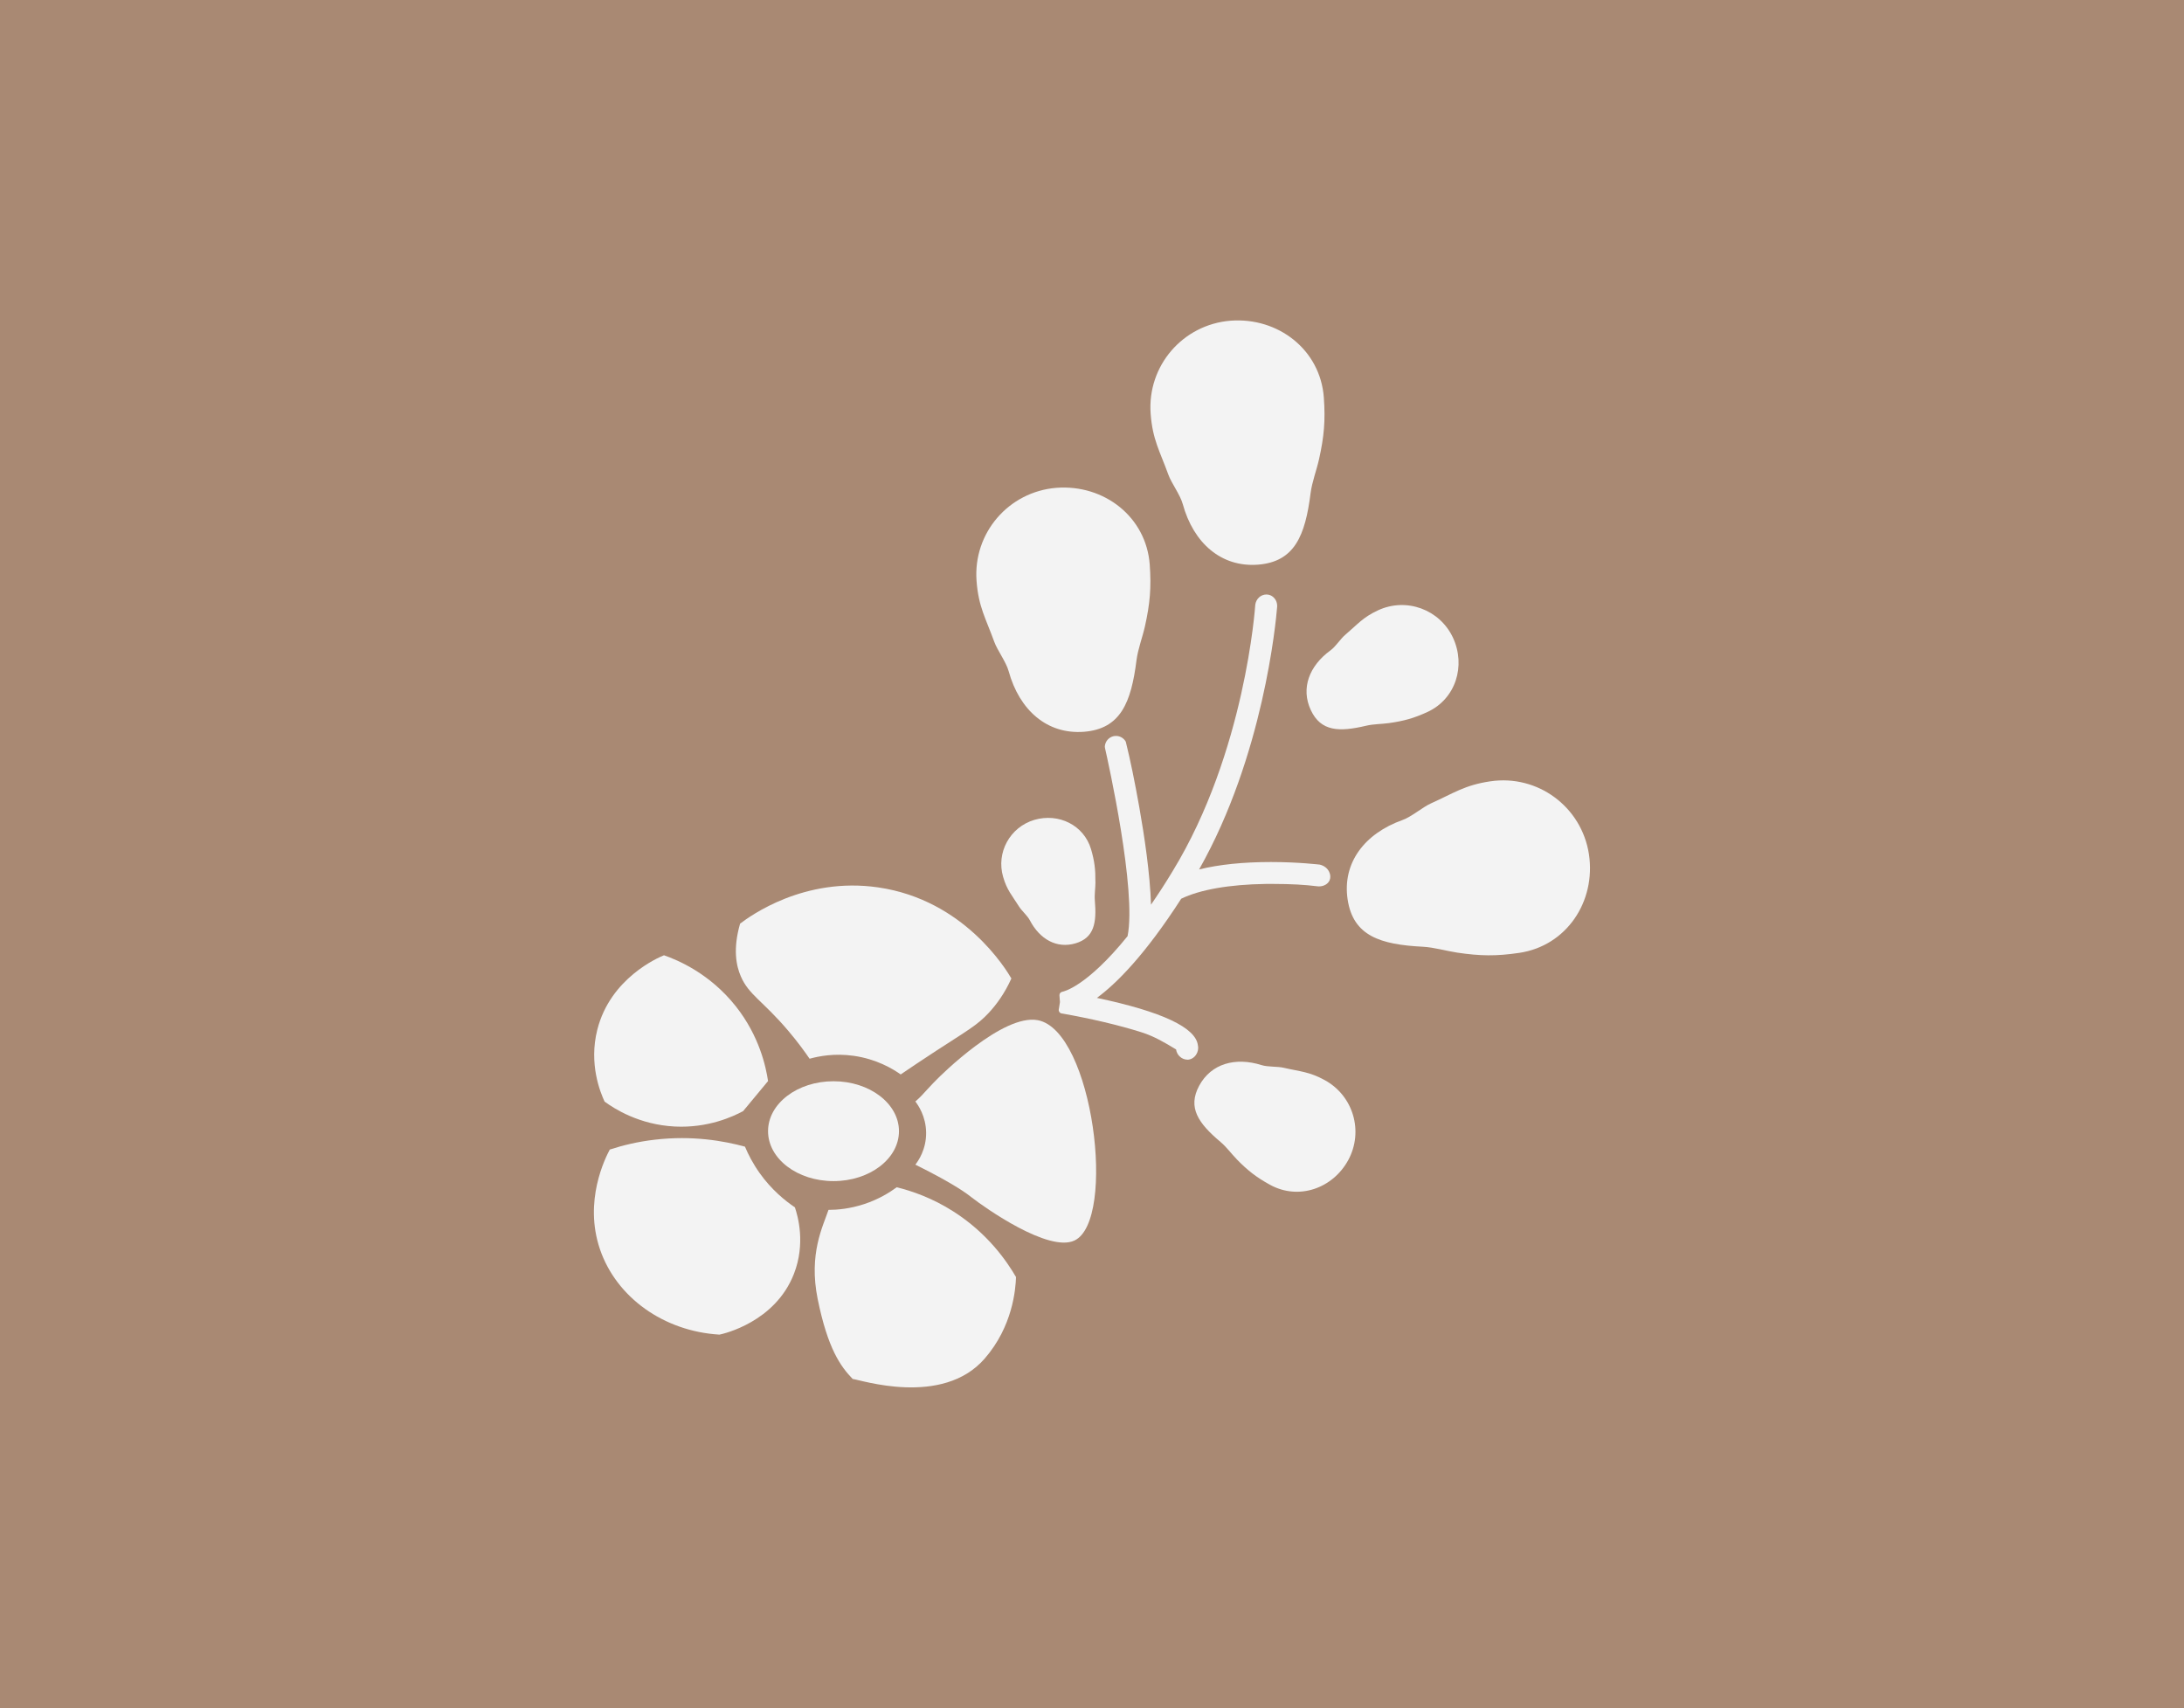
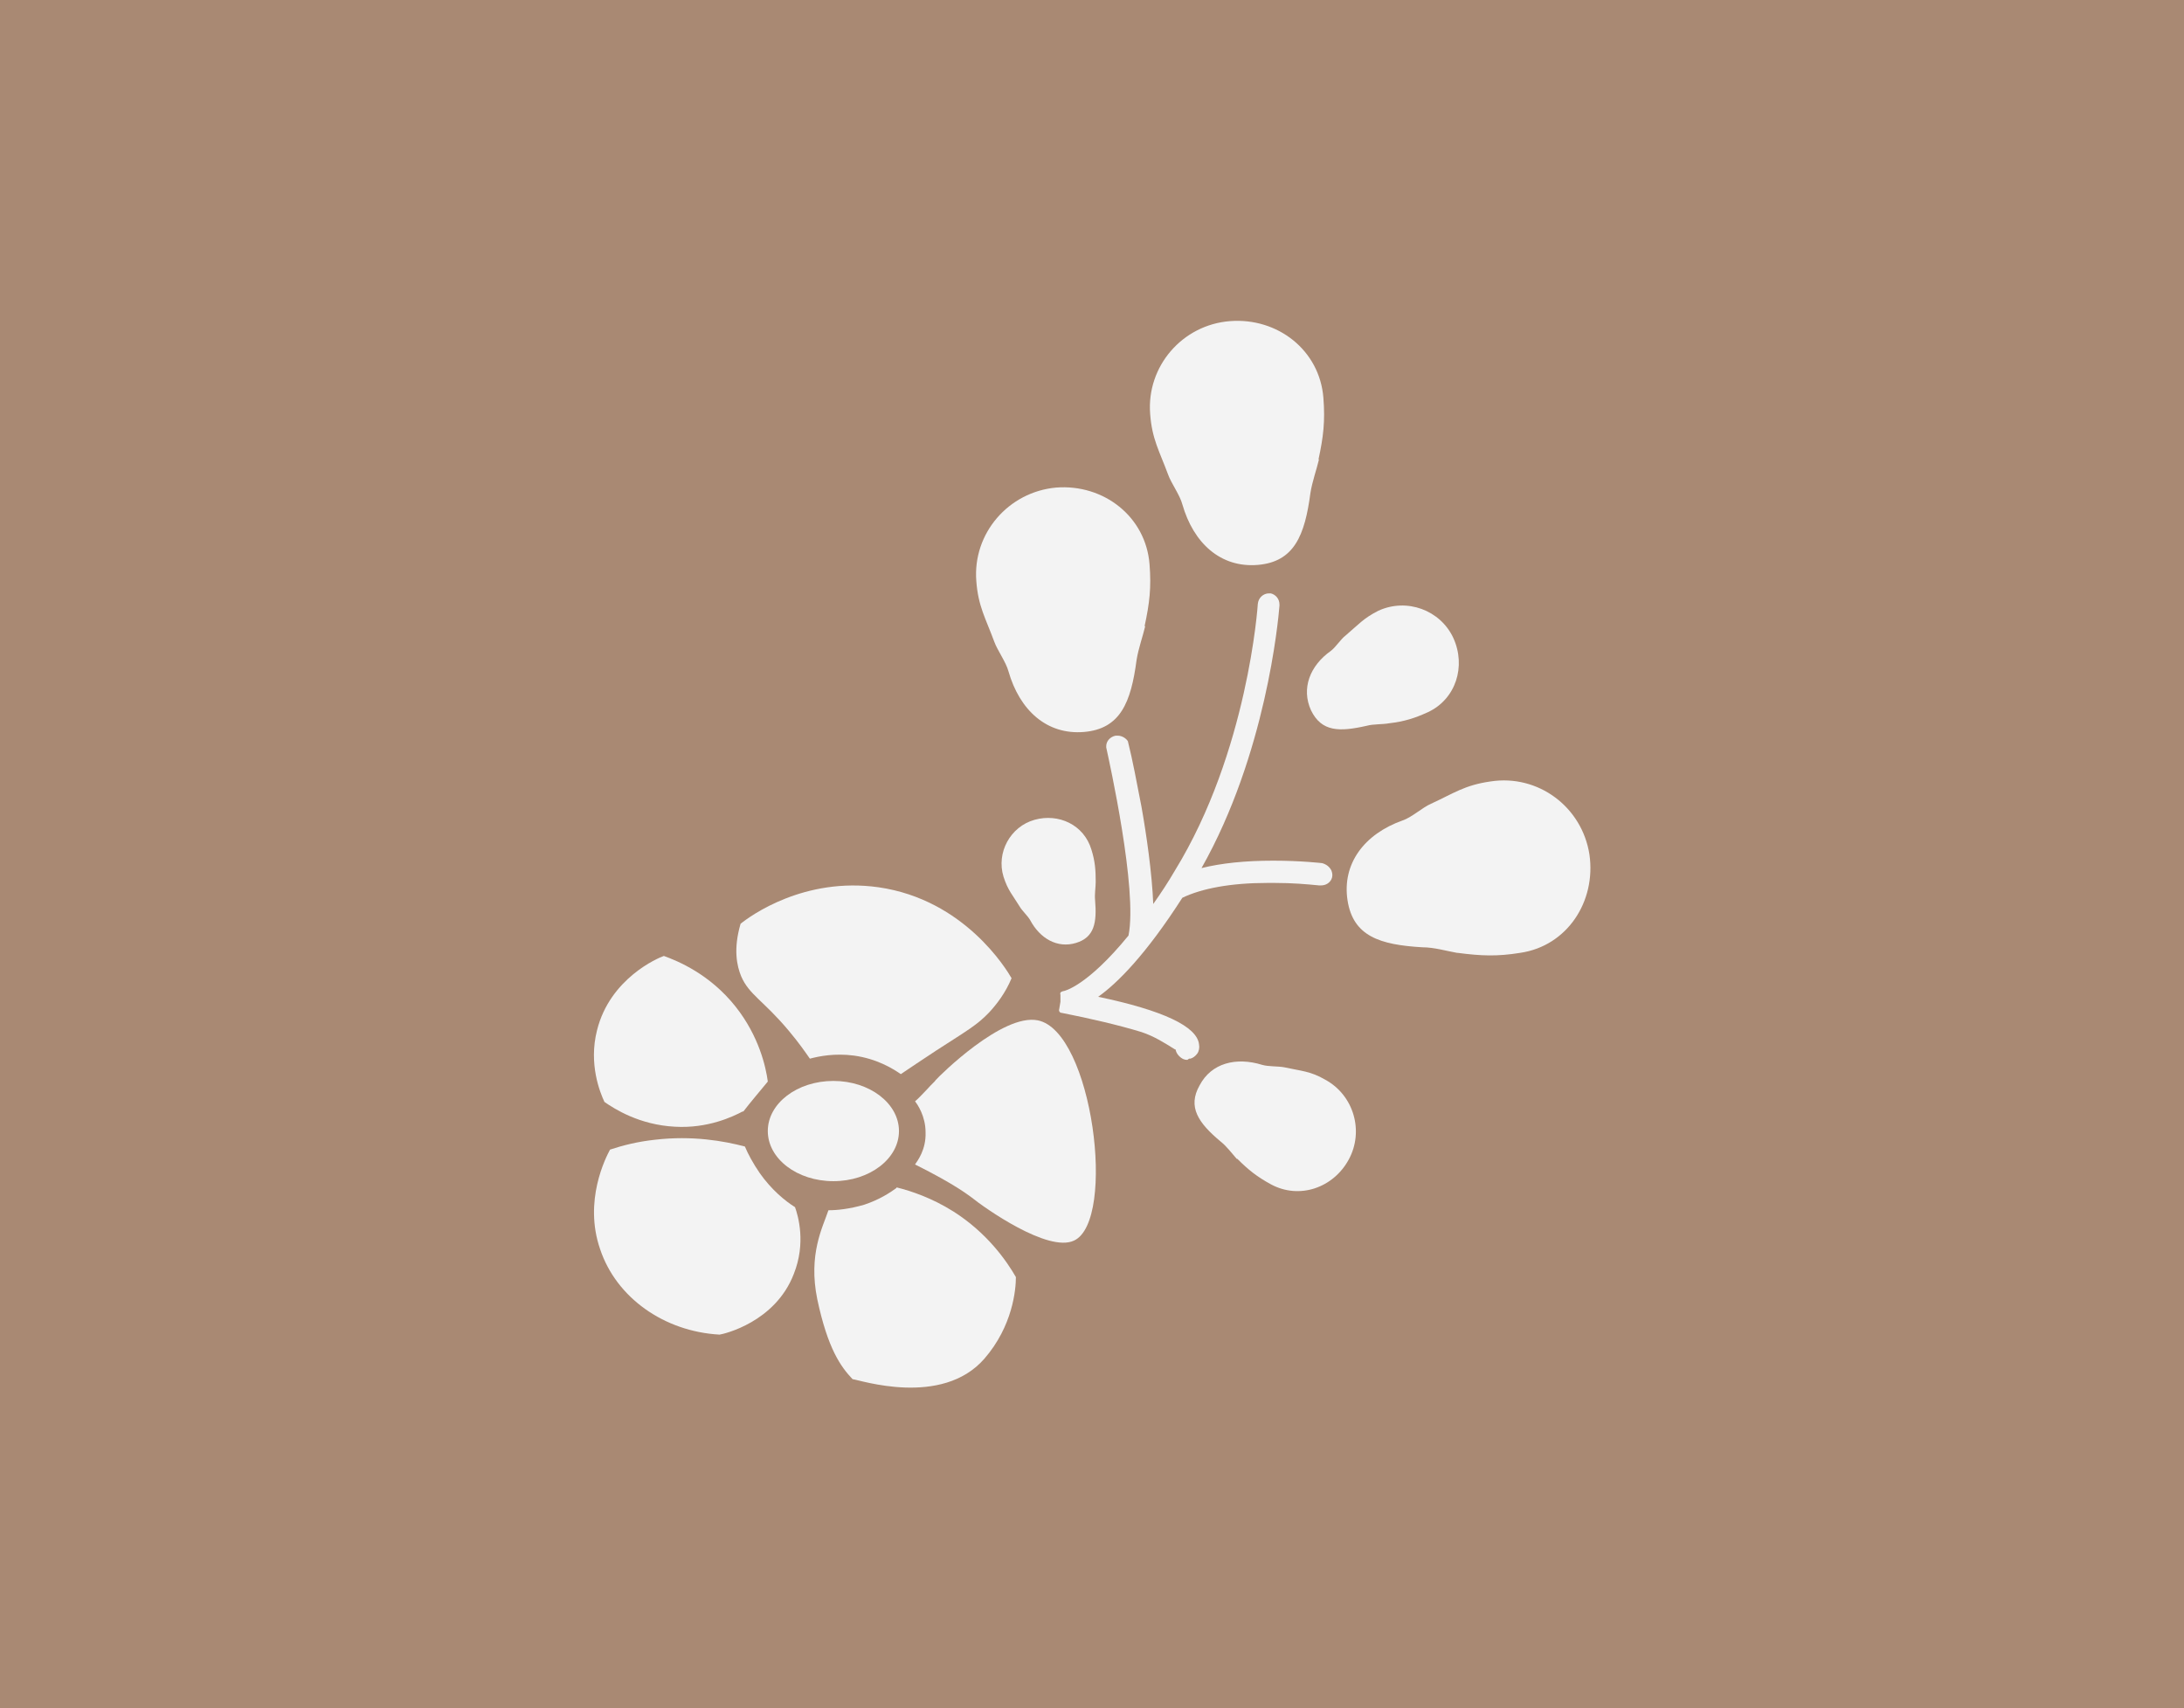
- <svg xmlns="http://www.w3.org/2000/svg" viewBox="0 0 353 276">
+ <svg xmlns="http://www.w3.org/2000/svg" version="1.1" viewBox="0 0 353 276">
  <defs>
    <style>
      .cls-1 {
        fill: #a98973;
      }

      .cls-2 {
        fill: #f3f3f3;
      }
    </style>
  </defs>
-   <g id="Capa_3" data-name="Capa 3">
-     <rect class="cls-1" x="-20.33" y="-20.61" width="393.65" height="317.22" />
-   </g>
-   <g id="Capa_2" data-name="Capa 2">
-     <g>
-       <path class="cls-2" d="M130.86,171.11c1.47-.41,4.01-.91,7.12-.47,3.68.52,6.3,2.09,7.6,3.01,1.47-1,3.4-2.3,5.7-3.8,5.07-3.3,6.65-4.13,8.55-6.17,1.23-1.33,2.55-3.12,3.64-5.54-.84-1.44-7.62-12.7-21.53-14.72-11.98-1.74-20.69,4.62-22.32,5.86-1.19,4.14-.61,6.84.12,8.52,1.29,3,3.55,3.94,7.67,8.8,1.58,1.86,2.73,3.47,3.45,4.52Z" />
-       <path class="cls-2" d="M191.91,171.26c-.46,0-.92-.2-1.27-.55-.3-.3-.49-.68-.55-1.1l-.15-.09c-1.57-.95-3.34-2.02-5.43-2.68-3.59-1.14-8.3-2.25-12.93-3.05-.3-.05-.5-.34-.45-.64l.19-1.19-.08-1.09c-.02-.28.18-.53.46-.58.16-.03,3.89-.76,10.55-8.99,1.48-7.4-3.12-28.07-3.65-30.41-.01-.05-.03-.17-.03-.22.05-.84.64-1.53,1.46-1.7.12-.02.23-.03.35-.03.65,0,1.26.36,1.58.93.78,3.15,1.45,6.48,2.19,10.62.8,4.52,1.73,10.7,1.89,15.72,1.18-1.71,2.35-3.51,3.48-5.39,11.76-19.22,13.36-42.87,13.37-43.09.14-.97.91-1.65,1.8-1.65.11,0,.22.01.33.03.82.17,1.41.93,1.41,1.81,0,.01-.01.19-.01.2-.2,2.46-2.21,24.02-12.61,42.4,3.22-.8,7.12-1.2,11.61-1.2s7.88.42,7.91.42c.71.18,1.23.6,1.5,1.16.23.47.25.97.07,1.38-.26.59-.93.98-1.71.98-.09,0-.18,0-.27-.02-2-.25-4.31-.38-7.07-.38h-1.27c-5.87.09-10.59.91-13.66,2.39-5.92,9.19-10.54,13.76-13.63,16.03,10.54,2.22,16.03,4.81,16.33,7.7.11.48,0,1.05-.31,1.51-.28.41-.7.69-1.15.76-.03,0-.2.02-.23.02Z" />
-       <path class="cls-2" d="M213.23,140.28c.97.25,1.39,1.19,1.14,1.77-.19.43-.77.71-1.4.63-2.45-.31-5.28-.41-8.41-.37-4.63.06-10.2.6-14.04,2.51-6.5,10.12-11.45,14.71-14.63,16.75,6.89,1.38,16.79,3.96,17.16,7.47.18.82-.36,1.56-.99,1.66-.67.1-1.45-.52-1.44-1.42-1.7-1.02-3.61-2.23-5.95-2.98-3.48-1.11-8.13-2.23-13.01-3.07l.19-1.19-.07-1.21c.41-.07,4.32-1.04,10.97-9.29,1.67-7.84-3.59-30.63-3.64-30.85.03-.58.45-1.07,1.01-1.18.53-.1,1.07.15,1.34.62.78,3.28,1.47,6.77,2.12,10.44.99,5.59,1.94,12.33,1.9,17.34,1.41-1.97,2.91-4.22,4.49-6.82,11.82-19.32,13.44-43.13,13.44-43.37.11-.75.82-1.22,1.46-1.09.54.11.97.64.96,1.26,0,.06,0,.11-.01.17-.17,2.17-2.13,24.56-13.21,43.32,8.45-2.52,20.05-1.19,20.6-1.12Z" />
-       <polygon class="cls-2" points="171.85 162.05 171.76 160.83 171.78 160.83 171.85 162.05" />
-       <path class="cls-2" d="M147.95,188.23c.43-.55,1.77-2.43,1.74-5.18-.03-2.65-1.31-4.46-1.74-5.03.7-.59,1.34-1.29,1.9-1.92.76-.85,1.37-1.43,1.42-1.49.71-.75,10.81-10.79,16.46-9.73,8.95,1.68,12.78,32.37,5.94,35.61-4.18,1.98-14.49-5.3-16.64-6.98-.55-.43-2.52-2.03-9.08-5.28Z" />
-       <path class="cls-2" d="M144.92,191.88c2.41.59,5.74,1.71,9.23,3.95,5.51,3.53,8.58,8,10.07,10.57-.07,1.96-.52,7.95-5.07,13.18-6.86,7.88-20.18,3.38-21.33,3.29-1.94-2.01-4.02-4.85-5.66-12.93-1.48-7.31.86-11.74,1.75-14.4,1.4,0,3.44-.17,5.78-.94,2.36-.78,4.11-1.88,5.24-2.71Z" />
-       <path class="cls-2" d="M120.11,179.58c-1.68.9-5.67,2.75-11.02,2.49-5.81-.29-9.84-2.91-11.37-4.03-.68-1.47-2.58-6.05-1.18-11.61,2.11-8.37,9.89-11.68,10.78-12.04,2.18.76,7.38,2.91,11.61,8.25,3.82,4.83,4.87,9.79,5.21,12.08-1.34,1.62-2.68,3.24-4.03,4.86Z" />
-       <path class="cls-2" d="M120.41,185.32c.52,1.25,1.28,2.73,2.37,4.27,1.93,2.71,4.11,4.47,5.7,5.54.47,1.4,1.76,5.84-.16,10.76-3.04,7.79-11.35,9.67-12.03,9.81-9.01-.53-16.66-6.02-19.31-13.77-2.68-7.84.86-14.78,1.58-16.14,2.05-.67,4.52-1.28,7.33-1.6,6.04-.7,11.11.2,14.51,1.13Z" />
-       <ellipse class="cls-2" cx="134.72" cy="182.82" rx="10.58" ry="8.07" />
-       <path class="cls-2" d="M235.52,153.96c-1.74-.26-3.7-.85-5.56-.95-6.87-.35-11.24-1.75-12.14-7.62-.9-5.91,2.72-10.67,8.87-12.86,1.46-.52,3.23-2.07,4.58-2.68,3.7-1.66,5.45-2.96,9.59-3.57,7.68-1.15,14.78,4.11,15.96,11.78,1.15,7.64-3.61,14.8-11.25,15.94-3.72.55-6.29.52-10.06-.04Z" />
-       <path class="cls-2" d="M224.46,116.87c-1.13.16-2.46.14-3.64.42-4.35,1.03-7.33.96-8.96-2.54-1.64-3.52-.24-7.15,3.19-9.64.82-.59,1.63-1.88,2.37-2.5,2.01-1.71,2.86-2.84,5.33-3.98,4.58-2.11,9.96-.13,12.1,4.44,2.1,4.55.44,9.88-4.11,11.99-2.22,1.02-3.83,1.47-6.28,1.81Z" />
-       <path class="cls-2" d="M199.89,187.35c-.84-.85-1.65-1.98-2.62-2.79-3.57-3.01-5.36-5.55-3.44-9.1,1.94-3.57,5.85-4.65,10.07-3.32,1,.32,2.6.2,3.57.43,2.68.62,4.16.63,6.65,2,4.62,2.53,6.31,8.28,3.8,12.92-2.51,4.6-8.02,6.52-12.62,4.01-2.24-1.23-3.61-2.3-5.42-4.15Z" />
-       <path class="cls-2" d="M177.06,142.55c0,.93-.18,2-.1,2.99.31,3.63-.11,6.02-3.12,6.92-3.04.9-5.79-.66-7.39-3.73-.38-.73-1.32-1.54-1.74-2.21-1.14-1.82-1.95-2.64-2.57-4.78-1.16-3.94,1.09-8.05,5.03-9.23,3.93-1.15,8.02.83,9.18,4.75.56,1.91.72,3.26.7,5.28Z" />
-       <path class="cls-2" d="M185.05,101.25c-.38,1.72-1.12,3.62-1.36,5.47-.86,6.83-2.57,11.08-8.49,11.55-5.96.46-10.44-3.5-12.17-9.79-.41-1.5-1.83-3.37-2.33-4.76-1.38-3.81-2.55-5.65-2.86-9.83-.58-7.74,5.18-14.43,12.92-15.05,7.7-.58,14.49,4.69,15.07,12.39.27,3.75.05,6.31-.78,10.03Z" />
-       <path class="cls-2" d="M213.19,74.24c-.38,1.72-1.12,3.62-1.36,5.47-.86,6.83-2.57,11.08-8.49,11.55-5.96.46-10.44-3.5-12.17-9.79-.41-1.5-1.83-3.37-2.33-4.76-1.38-3.81-2.55-5.65-2.86-9.83-.58-7.74,5.18-14.43,12.92-15.05,7.7-.58,14.49,4.69,15.07,12.39.27,3.75.05,6.31-.78,10.03Z" />
+   <g>
+     <g id="Capa_1">
+       <g id="Capa_3">
+         <rect class="cls-1" x="-20.3" y="-20.6" width="393.7" height="317.2" />
+       </g>
+       <g id="Capa_2">
+         <g>
+           <path class="cls-2" d="M130.9,171.1c1.5-.4,4-.9,7.1-.5,3.7.5,6.3,2.1,7.6,3,1.5-1,3.4-2.3,5.7-3.8,5.1-3.3,6.6-4.1,8.6-6.2,1.2-1.3,2.6-3.1,3.6-5.5-.8-1.4-7.6-12.7-21.5-14.7-12-1.7-20.7,4.6-22.3,5.9-1.2,4.1-.6,6.8.1,8.5,1.3,3,3.6,3.9,7.7,8.8,1.6,1.9,2.7,3.5,3.4,4.5h0Z" />
+           <path class="cls-2" d="M191.9,171.3c-.5,0-.9-.2-1.3-.6s-.5-.7-.6-1.1h-.1c-1.6-1-3.3-2.1-5.4-2.8-3.6-1.1-8.3-2.2-12.9-3.1-.3,0-.5-.3-.4-.6l.2-1.2v-1.1c-.1-.3,0-.5.4-.6.2,0,3.9-.8,10.6-9,1.5-7.4-3.1-28.1-3.6-30.4,0,0,0-.2,0-.2,0-.8.6-1.5,1.5-1.7.1,0,.2,0,.4,0,.6,0,1.3.4,1.6.9.8,3.2,1.4,6.5,2.2,10.6.8,4.5,1.7,10.7,1.9,15.7,1.2-1.7,2.4-3.5,3.5-5.4,11.8-19.2,13.4-42.9,13.4-43.1.1-1,.9-1.7,1.8-1.7s.2,0,.3,0c.8.2,1.4.9,1.4,1.8s0,.2,0,.2c-.2,2.5-2.2,24-12.6,42.4,3.2-.8,7.1-1.2,11.6-1.2s7.9.4,7.9.4c.7.2,1.2.6,1.5,1.2.2.5.2,1,0,1.4-.3.6-.9,1-1.7,1s-.2,0-.3,0c-2-.2-4.3-.4-7.1-.4h-1.3c-5.9,0-10.6.9-13.7,2.4-5.9,9.2-10.5,13.8-13.6,16,10.5,2.2,16,4.8,16.3,7.7.1.5,0,1.1-.3,1.5-.3.4-.7.7-1.1.8,0,0-.2,0-.2,0h0Z" />
+           <path class="cls-2" d="M213.2,140.3c1,.2,1.4,1.2,1.1,1.8-.2.4-.8.7-1.4.6-2.4-.3-5.3-.4-8.4-.4-4.6,0-10.2.6-14,2.5-6.5,10.1-11.4,14.7-14.6,16.8,6.9,1.4,16.8,4,17.2,7.5.2.8-.4,1.6-1,1.7-.7.1-1.4-.5-1.4-1.4-1.7-1-3.6-2.2-5.9-3-3.5-1.1-8.1-2.2-13-3.1l.2-1.2v-1.2c.3,0,4.2-1,10.9-9.3,1.7-7.8-3.6-30.6-3.6-30.8,0-.6.4-1.1,1-1.2.5,0,1.1.2,1.3.6.8,3.3,1.5,6.8,2.1,10.4,1,5.6,1.9,12.3,1.9,17.3,1.4-2,2.9-4.2,4.5-6.8,11.8-19.3,13.4-43.1,13.4-43.4.1-.8.8-1.2,1.5-1.1.5.1,1,.6,1,1.3,0,0,0,.1,0,.2-.2,2.2-2.1,24.6-13.2,43.3,8.4-2.5,20.1-1.2,20.6-1.1h0Z" />
+           <polygon class="cls-2" points="171.9 162 171.8 160.8 171.8 160.8 171.9 162" />
+           <path class="cls-2" d="M147.9,188.2c.4-.6,1.8-2.4,1.7-5.2,0-2.6-1.3-4.5-1.7-5,.7-.6,1.3-1.3,1.9-1.9.8-.9,1.4-1.4,1.4-1.5.7-.8,10.8-10.8,16.5-9.7,8.9,1.7,12.8,32.4,5.9,35.6-4.2,2-14.5-5.3-16.6-7-.6-.4-2.5-2-9.1-5.3h0Z" />
+           <path class="cls-2" d="M144.9,191.9c2.4.6,5.7,1.7,9.2,3.9,5.5,3.5,8.6,8,10.1,10.6,0,2-.5,7.9-5.1,13.2-6.9,7.9-20.2,3.4-21.3,3.3-1.9-2-4-4.9-5.7-12.9-1.5-7.3.9-11.7,1.8-14.4,1.4,0,3.4-.2,5.8-.9,2.4-.8,4.1-1.9,5.2-2.7h0Z" />
+           <path class="cls-2" d="M120.1,179.6c-1.7.9-5.7,2.8-11,2.5-5.8-.3-9.8-2.9-11.4-4-.7-1.5-2.6-6.1-1.2-11.6,2.1-8.4,9.9-11.7,10.8-12,2.2.8,7.4,2.9,11.6,8.2,3.8,4.8,4.9,9.8,5.2,12.1-1.3,1.6-2.7,3.2-4,4.9h0Z" />
+           <path class="cls-2" d="M120.4,185.3c.5,1.2,1.3,2.7,2.4,4.3,1.9,2.7,4.1,4.5,5.7,5.5.5,1.4,1.8,5.8-.2,10.8-3,7.8-11.3,9.7-12,9.8-9-.5-16.7-6-19.3-13.8-2.7-7.8.9-14.8,1.6-16.1,2.1-.7,4.5-1.3,7.3-1.6,6-.7,11.1.2,14.5,1.1h0Z" />
+           <ellipse class="cls-2" cx="134.7" cy="182.8" rx="10.6" ry="8.1" />
+           <path class="cls-2" d="M235.5,154c-1.7-.3-3.7-.9-5.6-.9-6.9-.4-11.2-1.8-12.1-7.6-.9-5.9,2.7-10.7,8.9-12.9,1.5-.5,3.2-2.1,4.6-2.7,3.7-1.7,5.4-3,9.6-3.6,7.7-1.2,14.8,4.1,16,11.8,1.1,7.6-3.6,14.8-11.2,15.9-3.7.6-6.3.5-10.1,0h0Z" />
+           <path class="cls-2" d="M224.5,116.9c-1.1.2-2.5.1-3.6.4-4.4,1-7.3,1-9-2.5-1.6-3.5-.2-7.2,3.2-9.6.8-.6,1.6-1.9,2.4-2.5,2-1.7,2.9-2.8,5.3-4,4.6-2.1,10-.1,12.1,4.4,2.1,4.6.4,9.9-4.1,12-2.2,1-3.8,1.5-6.3,1.8Z" />
+           <path class="cls-2" d="M199.9,187.3c-.8-.9-1.6-2-2.6-2.8-3.6-3-5.4-5.6-3.4-9.1,1.9-3.6,5.9-4.6,10.1-3.3,1,.3,2.6.2,3.6.4,2.7.6,4.2.6,6.6,2,4.6,2.5,6.3,8.3,3.8,12.9-2.5,4.6-8,6.5-12.6,4-2.2-1.2-3.6-2.3-5.4-4.1h0Z" />
+           <path class="cls-2" d="M177.1,142.5c0,.9-.2,2-.1,3,.3,3.6-.1,6-3.1,6.9-3,.9-5.8-.7-7.4-3.7-.4-.7-1.3-1.5-1.7-2.2-1.1-1.8-1.9-2.6-2.6-4.8-1.2-3.9,1.1-8.1,5-9.2,3.9-1.1,8,.8,9.2,4.8.6,1.9.7,3.3.7,5.3h0Z" />
+           <path class="cls-2" d="M185.1,101.2c-.4,1.7-1.1,3.6-1.4,5.5-.9,6.8-2.6,11.1-8.5,11.6-6,.5-10.4-3.5-12.2-9.8-.4-1.5-1.8-3.4-2.3-4.8-1.4-3.8-2.6-5.7-2.9-9.8-.6-7.7,5.2-14.4,12.9-15.1,7.7-.6,14.5,4.7,15.1,12.4.3,3.8,0,6.3-.8,10h0Z" />
+           <path class="cls-2" d="M213.2,74.2c-.4,1.7-1.1,3.6-1.4,5.5-.9,6.8-2.6,11.1-8.5,11.6-6,.5-10.4-3.5-12.2-9.8-.4-1.5-1.8-3.4-2.3-4.8-1.4-3.8-2.6-5.7-2.9-9.8-.6-7.7,5.2-14.4,12.9-15,7.7-.6,14.5,4.7,15.1,12.4.3,3.8,0,6.3-.8,10h0Z" />
+         </g>
+       </g>
    </g>
  </g>
</svg>
